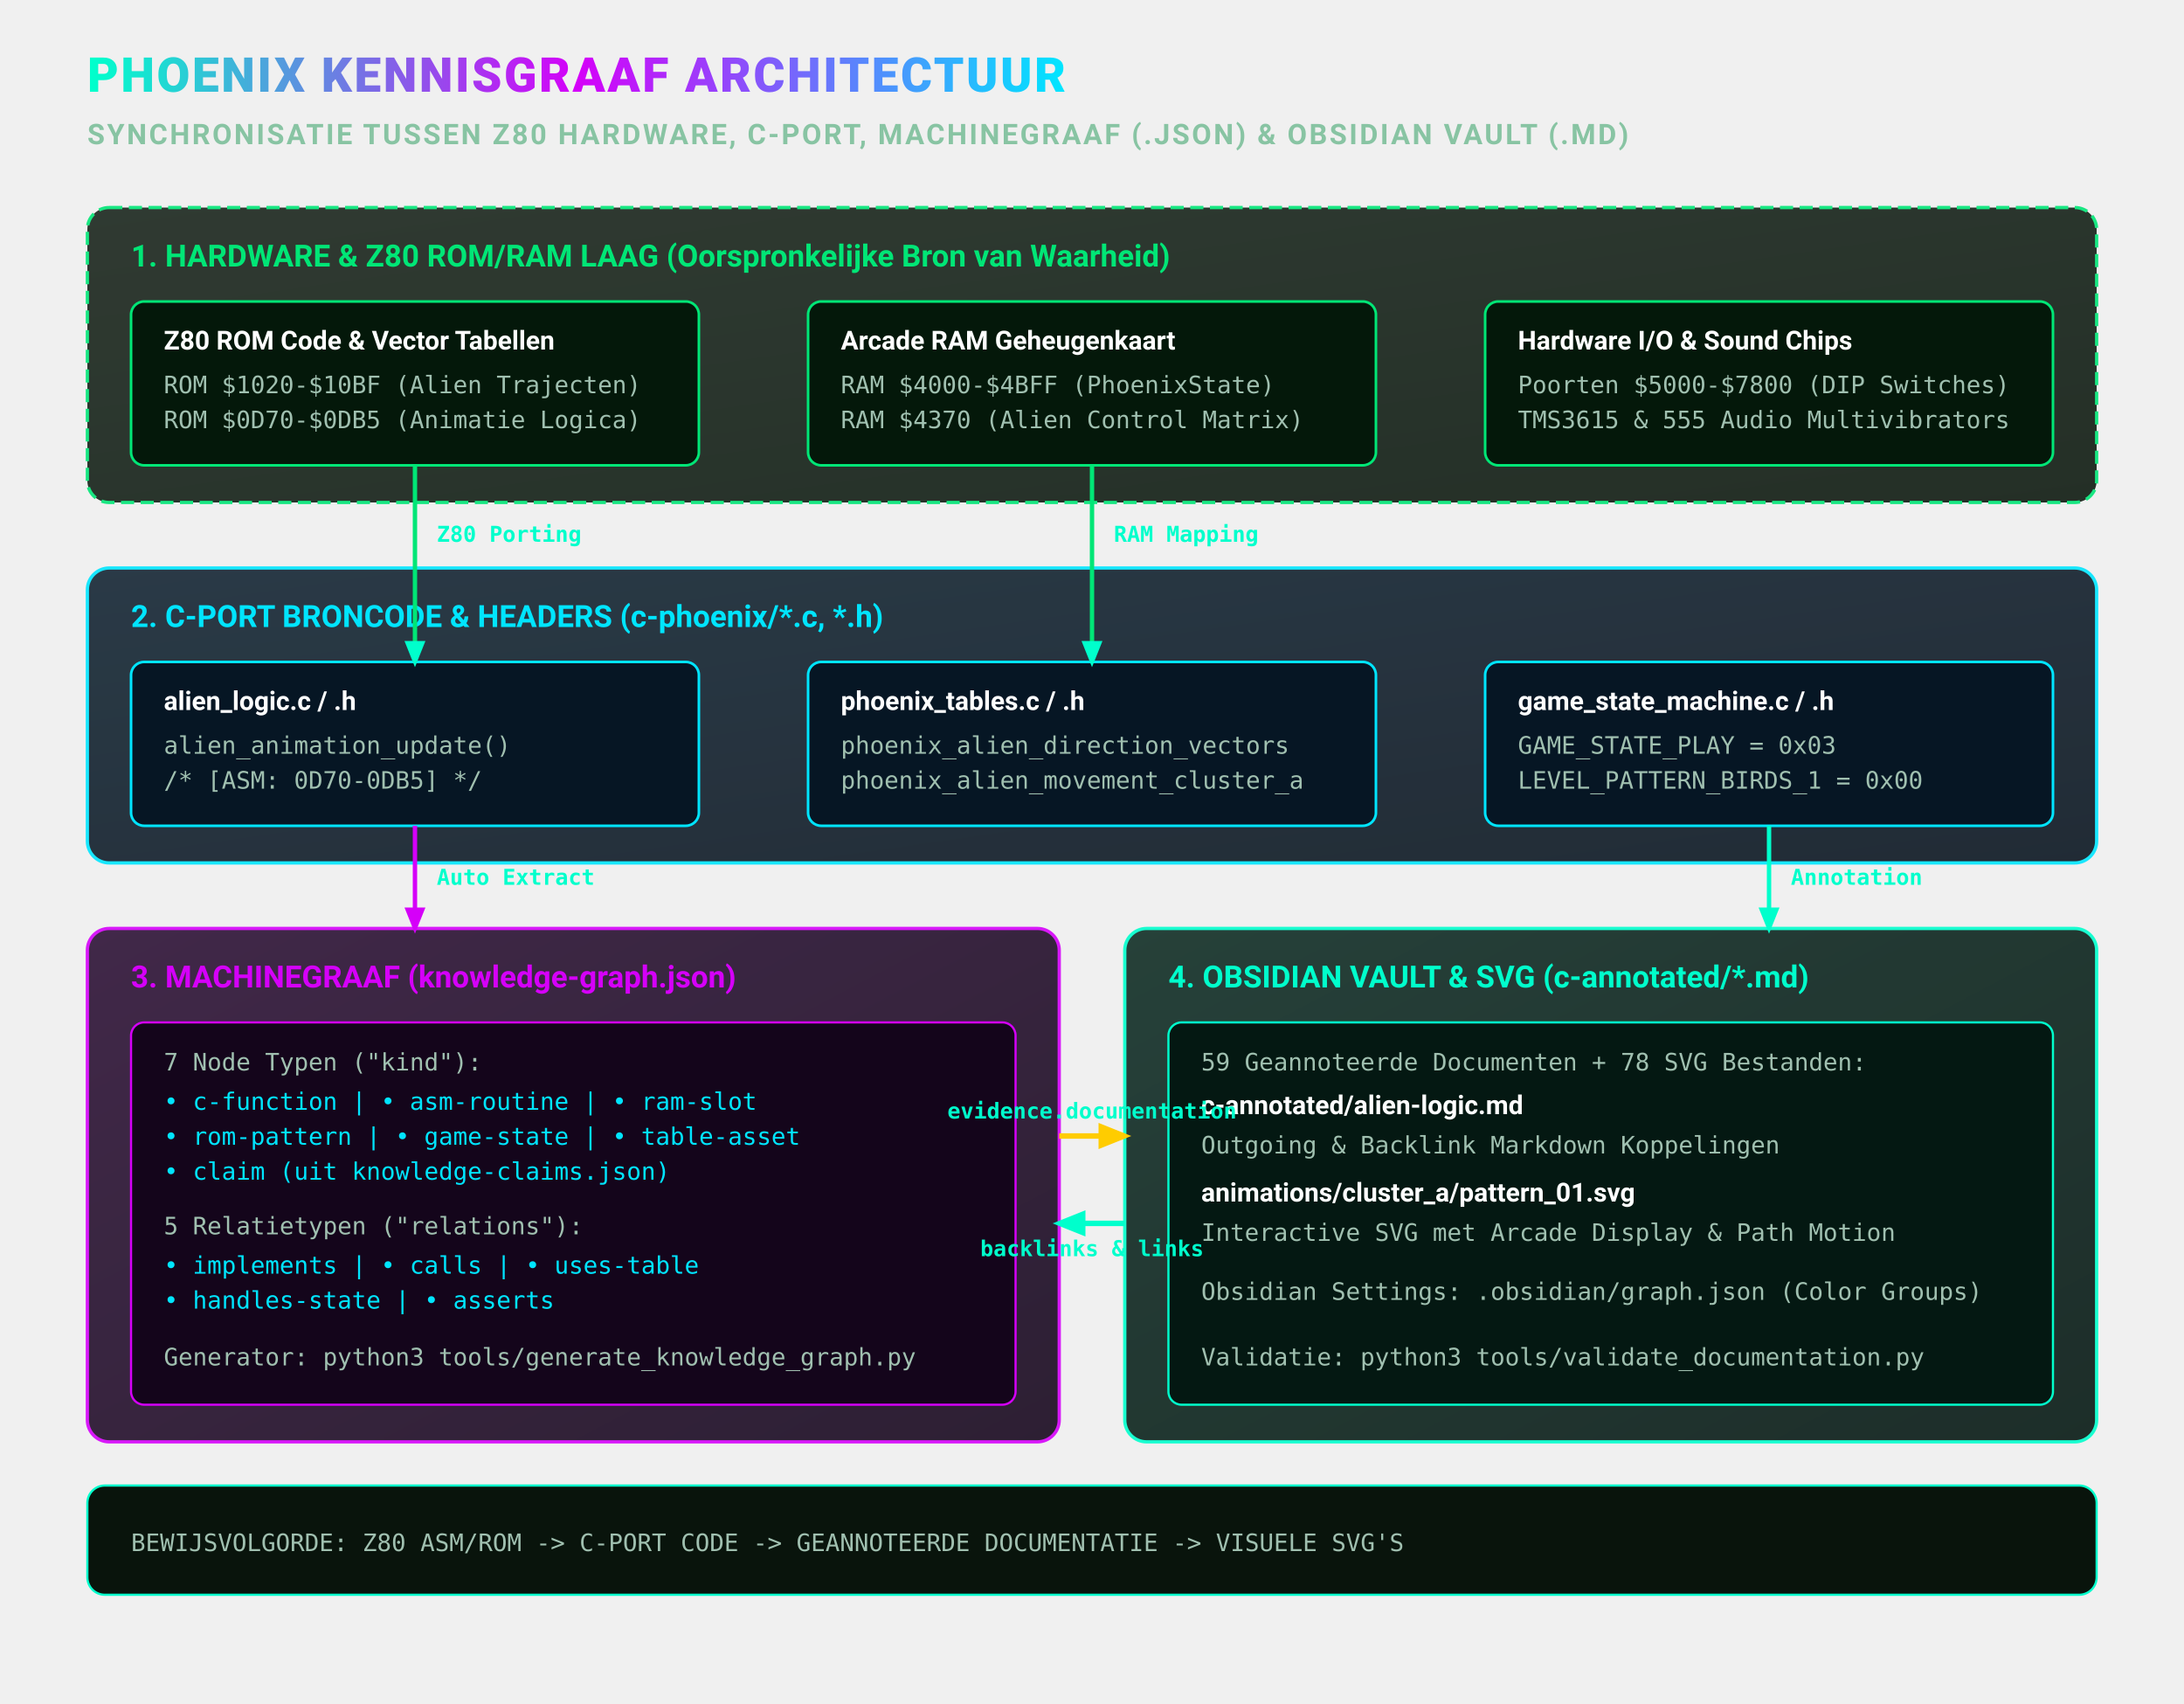
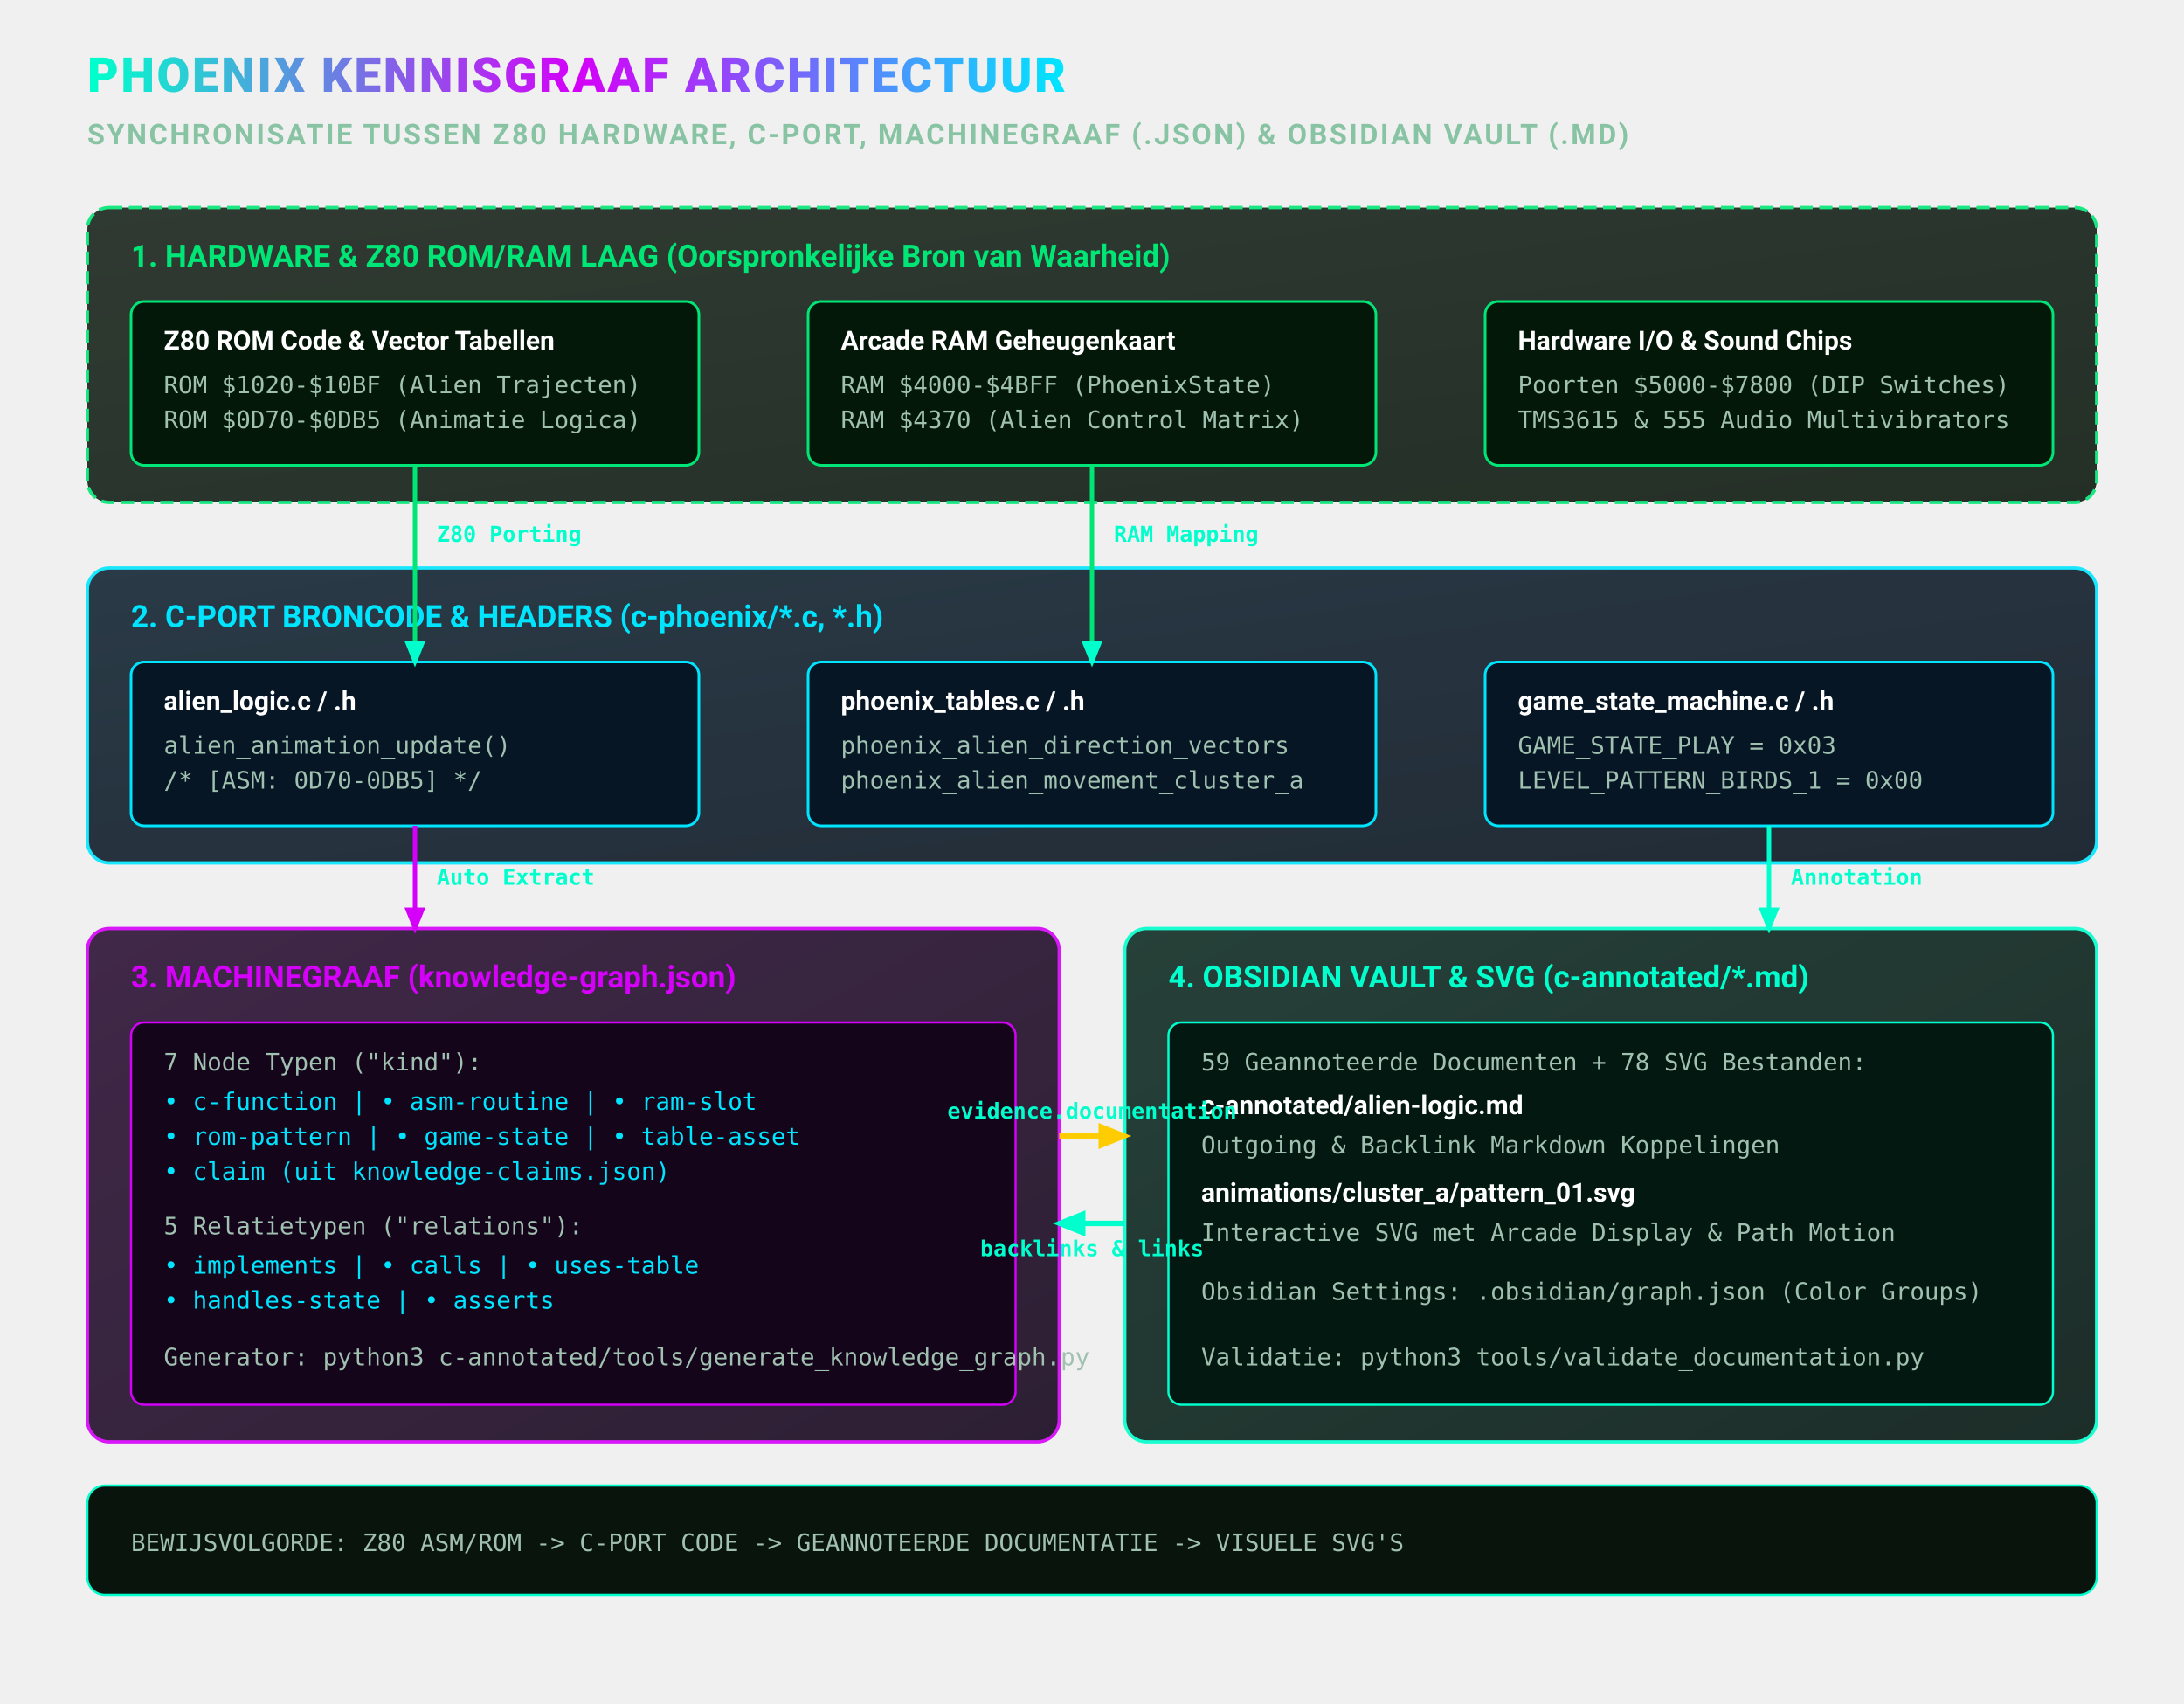
<svg xmlns="http://www.w3.org/2000/svg" width="1000" height="780" viewBox="0 0 1000 780" style="background:#050C08; border-radius:12px; font-family: -apple-system, BlinkMacSystemFont, 'Segoe UI', Roboto, monospace;">
  <defs>
    <linearGradient id="hdrGrad" x1="0%" y1="0%" x2="100%" y2="0%">
      <stop offset="0%" stop-color="#00FFCC" />
      <stop offset="50%" stop-color="#D500F9" />
      <stop offset="100%" stop-color="#00E5FF" />
    </linearGradient>
    <linearGradient id="layerZ80" x1="0%" y1="0%" x2="100%" y2="100%">
      <stop offset="0%" stop-color="#1A261D" />
      <stop offset="100%" stop-color="#0D1A10" />
    </linearGradient>
    <linearGradient id="layerC" x1="0%" y1="0%" x2="100%" y2="100%">
      <stop offset="0%" stop-color="#142634" />
      <stop offset="100%" stop-color="#0A1520" />
    </linearGradient>
    <linearGradient id="layerJSON" x1="0%" y1="0%" x2="100%" y2="100%">
      <stop offset="0%" stop-color="#2D1236" />
      <stop offset="100%" stop-color="#17081E" />
    </linearGradient>
    <linearGradient id="layerMD" x1="0%" y1="0%" x2="100%" y2="100%">
      <stop offset="0%" stop-color="#0F2D25" />
      <stop offset="100%" stop-color="#061813" />
    </linearGradient>
    <marker id="arrowCyan" viewBox="0 0 10 10" refX="8" refY="5" markerWidth="6" markerHeight="6" orient="auto-start-reverse">
      <path d="M 0 1 L 10 5 L 0 9 z" fill="#00FFCC" />
    </marker>
    <marker id="arrowPurple" viewBox="0 0 10 10" refX="8" refY="5" markerWidth="6" markerHeight="6" orient="auto-start-reverse">
      <path d="M 0 1 L 10 5 L 0 9 z" fill="#D500F9" />
    </marker>
    <marker id="arrowYellow" viewBox="0 0 10 10" refX="8" refY="5" markerWidth="6" markerHeight="6" orient="auto-start-reverse">
      <path d="M 0 1 L 10 5 L 0 9 z" fill="#FFCC00" />
    </marker>
    <filter id="glowCyan" x="-20%" y="-20%" width="140%" height="140%">
      <feGaussianBlur stdDeviation="4" result="blur" />
      <feComposite in="SourceGraphic" in2="blur" operator="over" />
    </filter>
  </defs>
  <style>
    .title { font-size: 22px; font-weight: 800; fill: url(#hdrGrad); letter-spacing: 1px; }
    .subtitle { font-size: 13px; font-weight: 600; fill: #88C4A3; letter-spacing: 1px; }
    .box-title { font-size: 14px; font-weight: 700; }
    .node-label { font-size: 12px; font-weight: 600; fill: #FFFFFF; }
    .sub-label { font-size: 11px; font-family: monospace; fill: #A0C0B0; }
    .edge-label { font-size: 10px; font-family: monospace; font-weight: bold; fill: #00FFCC; }
    .code-text { font-size: 11px; font-family: monospace; fill: #00E5FF; }
  </style>
  <text x="40" y="42" class="title">PHOENIX KENNISGRAAF ARCHITECTUUR</text>
  <text x="40" y="66" class="subtitle">SYNCHRONISATIE TUSSEN Z80 HARDWARE, C-PORT, MACHINEGRAAF (.JSON) &amp; OBSIDIAN VAULT (.MD)</text>
  <rect x="40" y="95" width="920" height="135" rx="10" fill="url(#layerZ80)" stroke="#00E676" stroke-width="1.5" stroke-dasharray="6 3" opacity="0.9" />
  <text x="60" y="122" class="box-title" fill="#00E676">1. HARDWARE &amp; Z80 ROM/RAM LAAG (Oorspronkelijke Bron van Waarheid)</text>
  <rect x="60" y="138" width="260" height="75" rx="6" fill="#04180A" stroke="#00E676" stroke-width="1.2" />
  <text x="75" y="160" class="node-label">Z80 ROM Code &amp; Vector Tabellen</text>
  <text x="75" y="180" class="sub-label">ROM $1020-$10BF (Alien Trajecten)</text>
  <text x="75" y="196" class="sub-label">ROM $0D70-$0DB5 (Animatie Logica)</text>
  <rect x="370" y="138" width="260" height="75" rx="6" fill="#04180A" stroke="#00E676" stroke-width="1.2" />
  <text x="385" y="160" class="node-label">Arcade RAM Geheugenkaart</text>
  <text x="385" y="180" class="sub-label">RAM $4000-$4BFF (PhoenixState)</text>
  <text x="385" y="196" class="sub-label">RAM $4370 (Alien Control Matrix)</text>
  <rect x="680" y="138" width="260" height="75" rx="6" fill="#04180A" stroke="#00E676" stroke-width="1.2" />
  <text x="695" y="160" class="node-label">Hardware I/O &amp; Sound Chips</text>
  <text x="695" y="180" class="sub-label">Poorten $5000-$7800 (DIP Switches)</text>
  <text x="695" y="196" class="sub-label">TMS3615 &amp; 555 Audio Multivibrators</text>
  <rect x="40" y="260" width="920" height="135" rx="10" fill="url(#layerC)" stroke="#00E5FF" stroke-width="1.5" opacity="0.9" />
  <text x="60" y="287" class="box-title" fill="#00E5FF">2. C-PORT BRONCODE &amp; HEADERS (c-phoenix/*.c, *.h)</text>
  <rect x="60" y="303" width="260" height="75" rx="6" fill="#061624" stroke="#00E5FF" stroke-width="1.2" />
  <text x="75" y="325" class="node-label">alien_logic.c / .h</text>
  <text x="75" y="345" class="sub-label">alien_animation_update()</text>
  <text x="75" y="361" class="sub-label">/* [ASM: 0D70-0DB5] */</text>
  <rect x="370" y="303" width="260" height="75" rx="6" fill="#061624" stroke="#00E5FF" stroke-width="1.2" />
  <text x="385" y="325" class="node-label">phoenix_tables.c / .h</text>
  <text x="385" y="345" class="sub-label">phoenix_alien_direction_vectors</text>
  <text x="385" y="361" class="sub-label">phoenix_alien_movement_cluster_a</text>
  <rect x="680" y="303" width="260" height="75" rx="6" fill="#061624" stroke="#00E5FF" stroke-width="1.2" />
  <text x="695" y="325" class="node-label">game_state_machine.c / .h</text>
  <text x="695" y="345" class="sub-label">GAME_STATE_PLAY = 0x03</text>
  <text x="695" y="361" class="sub-label">LEVEL_PATTERN_BIRDS_1 = 0x00</text>
  <rect x="40" y="425" width="445" height="235" rx="10" fill="url(#layerJSON)" stroke="#D500F9" stroke-width="1.5" opacity="0.9" />
  <text x="60" y="452" class="box-title" fill="#D500F9">3. MACHINEGRAAF (knowledge-graph.json)</text>
  <rect x="60" y="468" width="405" height="175" rx="6" fill="#14051B" stroke="#D500F9" stroke-width="1" />
  <text x="75" y="490" class="sub-label" fill="#E080FF">7 Node Typen ("kind"):</text>
  <text x="75" y="508" class="code-text" fill="#FF80AB">• c-function | • asm-routine | • ram-slot</text>
  <text x="75" y="524" class="code-text" fill="#FF80AB">• rom-pattern | • game-state | • table-asset</text>
  <text x="75" y="540" class="code-text" fill="#FF80AB">• claim (uit knowledge-claims.json)</text>
  <text x="75" y="565" class="sub-label" fill="#E080FF">5 Relatietypen ("relations"):</text>
  <text x="75" y="583" class="code-text" fill="#D500F9">• implements | • calls | • uses-table</text>
  <text x="75" y="599" class="code-text" fill="#D500F9">• handles-state | • asserts</text>
-   <text x="75" y="625" class="sub-label" fill="#00FFCC">Generator: python3 tools/generate_knowledge_graph.py</text>
+   <text x="75" y="625" class="sub-label" fill="#00FFCC">Generator: python3 c-annotated/tools/generate_knowledge_graph.py</text>
  <rect x="515" y="425" width="445" height="235" rx="10" fill="url(#layerMD)" stroke="#00FFCC" stroke-width="1.5" opacity="0.9" />
  <text x="535" y="452" class="box-title" fill="#00FFCC">4. OBSIDIAN VAULT &amp; SVG (c-annotated/*.md)</text>
  <rect x="535" y="468" width="405" height="175" rx="6" fill="#041812" stroke="#00FFCC" stroke-width="1" />
  <text x="550" y="490" class="sub-label" fill="#80FFE4">59 Geannoteerde Documenten + 78 SVG Bestanden:</text>
  <text x="550" y="510" class="node-label">c-annotated/alien-logic.md</text>
  <text x="550" y="528" class="sub-label">Outgoing &amp; Backlink Markdown Koppelingen</text>
  <text x="550" y="550" class="node-label">animations/cluster_a/pattern_01.svg</text>
  <text x="550" y="568" class="sub-label">Interactive SVG met Arcade Display &amp; Path Motion</text>
  <text x="550" y="595" class="sub-label" fill="#FFCC00">Obsidian Settings: .obsidian/graph.json (Color Groups)</text>
  <text x="550" y="625" class="sub-label" fill="#00E5FF">Validatie: python3 tools/validate_documentation.py</text>
  <line x1="190" y1="213" x2="190" y2="303" stroke="#00E676" stroke-width="2" marker-end="url(#arrowCyan)" />
  <text x="200" y="248" class="edge-label">Z80 Porting</text>
  <line x1="500" y1="213" x2="500" y2="303" stroke="#00E676" stroke-width="2" marker-end="url(#arrowCyan)" />
  <text x="510" y="248" class="edge-label">RAM Mapping</text>
  <line x1="190" y1="378" x2="190" y2="425" stroke="#D500F9" stroke-width="2" marker-end="url(#arrowPurple)" />
  <text x="200" y="405" class="edge-label" fill="#D500F9">Auto Extract</text>
  <line x1="810" y1="378" x2="810" y2="425" stroke="#00FFCC" stroke-width="2" marker-end="url(#arrowCyan)" />
  <text x="820" y="405" class="edge-label">Annotation</text>
  <line x1="485" y1="520" x2="515" y2="520" stroke="#FFCC00" stroke-width="2.5" marker-end="url(#arrowYellow)" />
  <text x="500" y="512" text-anchor="middle" class="edge-label" fill="#FFCC00">evidence.documentation</text>
  <line x1="515" y1="560" x2="485" y2="560" stroke="#00FFCC" stroke-width="2.5" marker-end="url(#arrowCyan)" />
  <text x="500" y="575" text-anchor="middle" class="edge-label" fill="#00FFCC">backlinks &amp; links</text>
  <rect x="40" y="680" width="920" height="50" rx="8" fill="#09140C" stroke="#00FFCC" stroke-width="1" />
  <text x="60" y="710" class="sub-label" font-size="12px" fill="#00FFCC">BEWIJSVOLGORDE: Z80 ASM/ROM -&gt; C-PORT CODE -&gt; GEANNOTEERDE DOCUMENTATIE -&gt; VISUELE SVG'S</text>
</svg>
